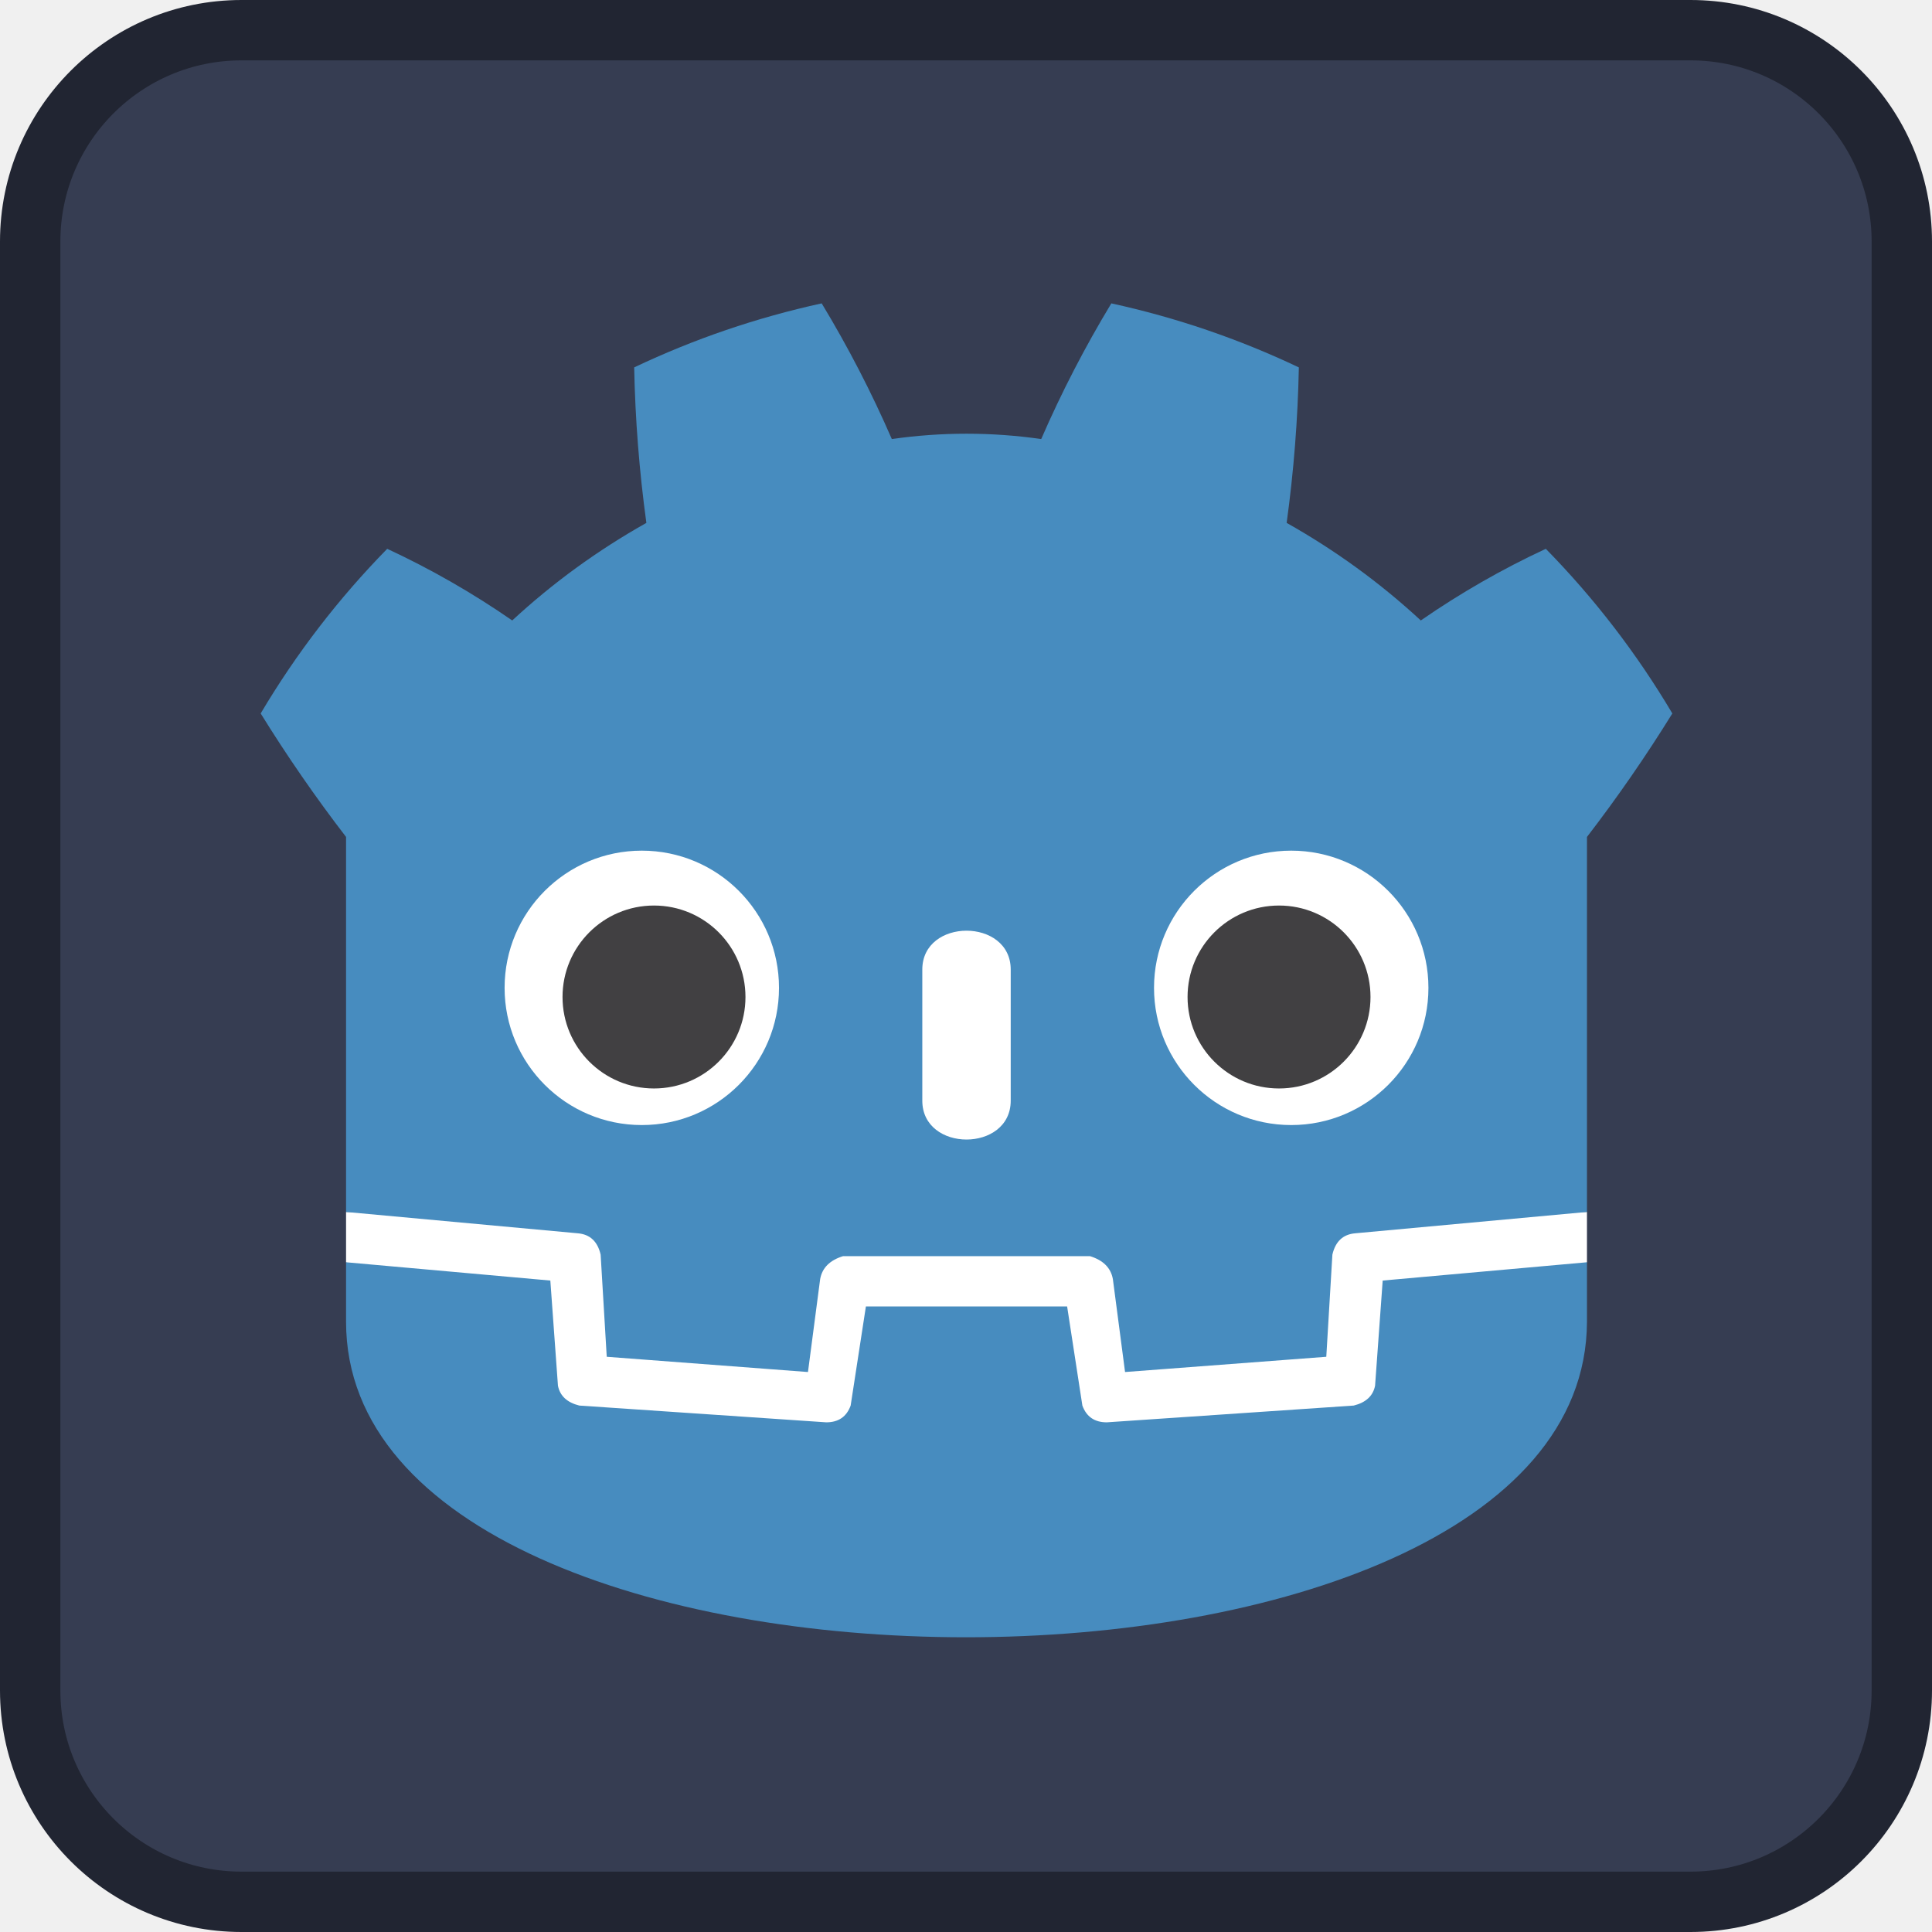
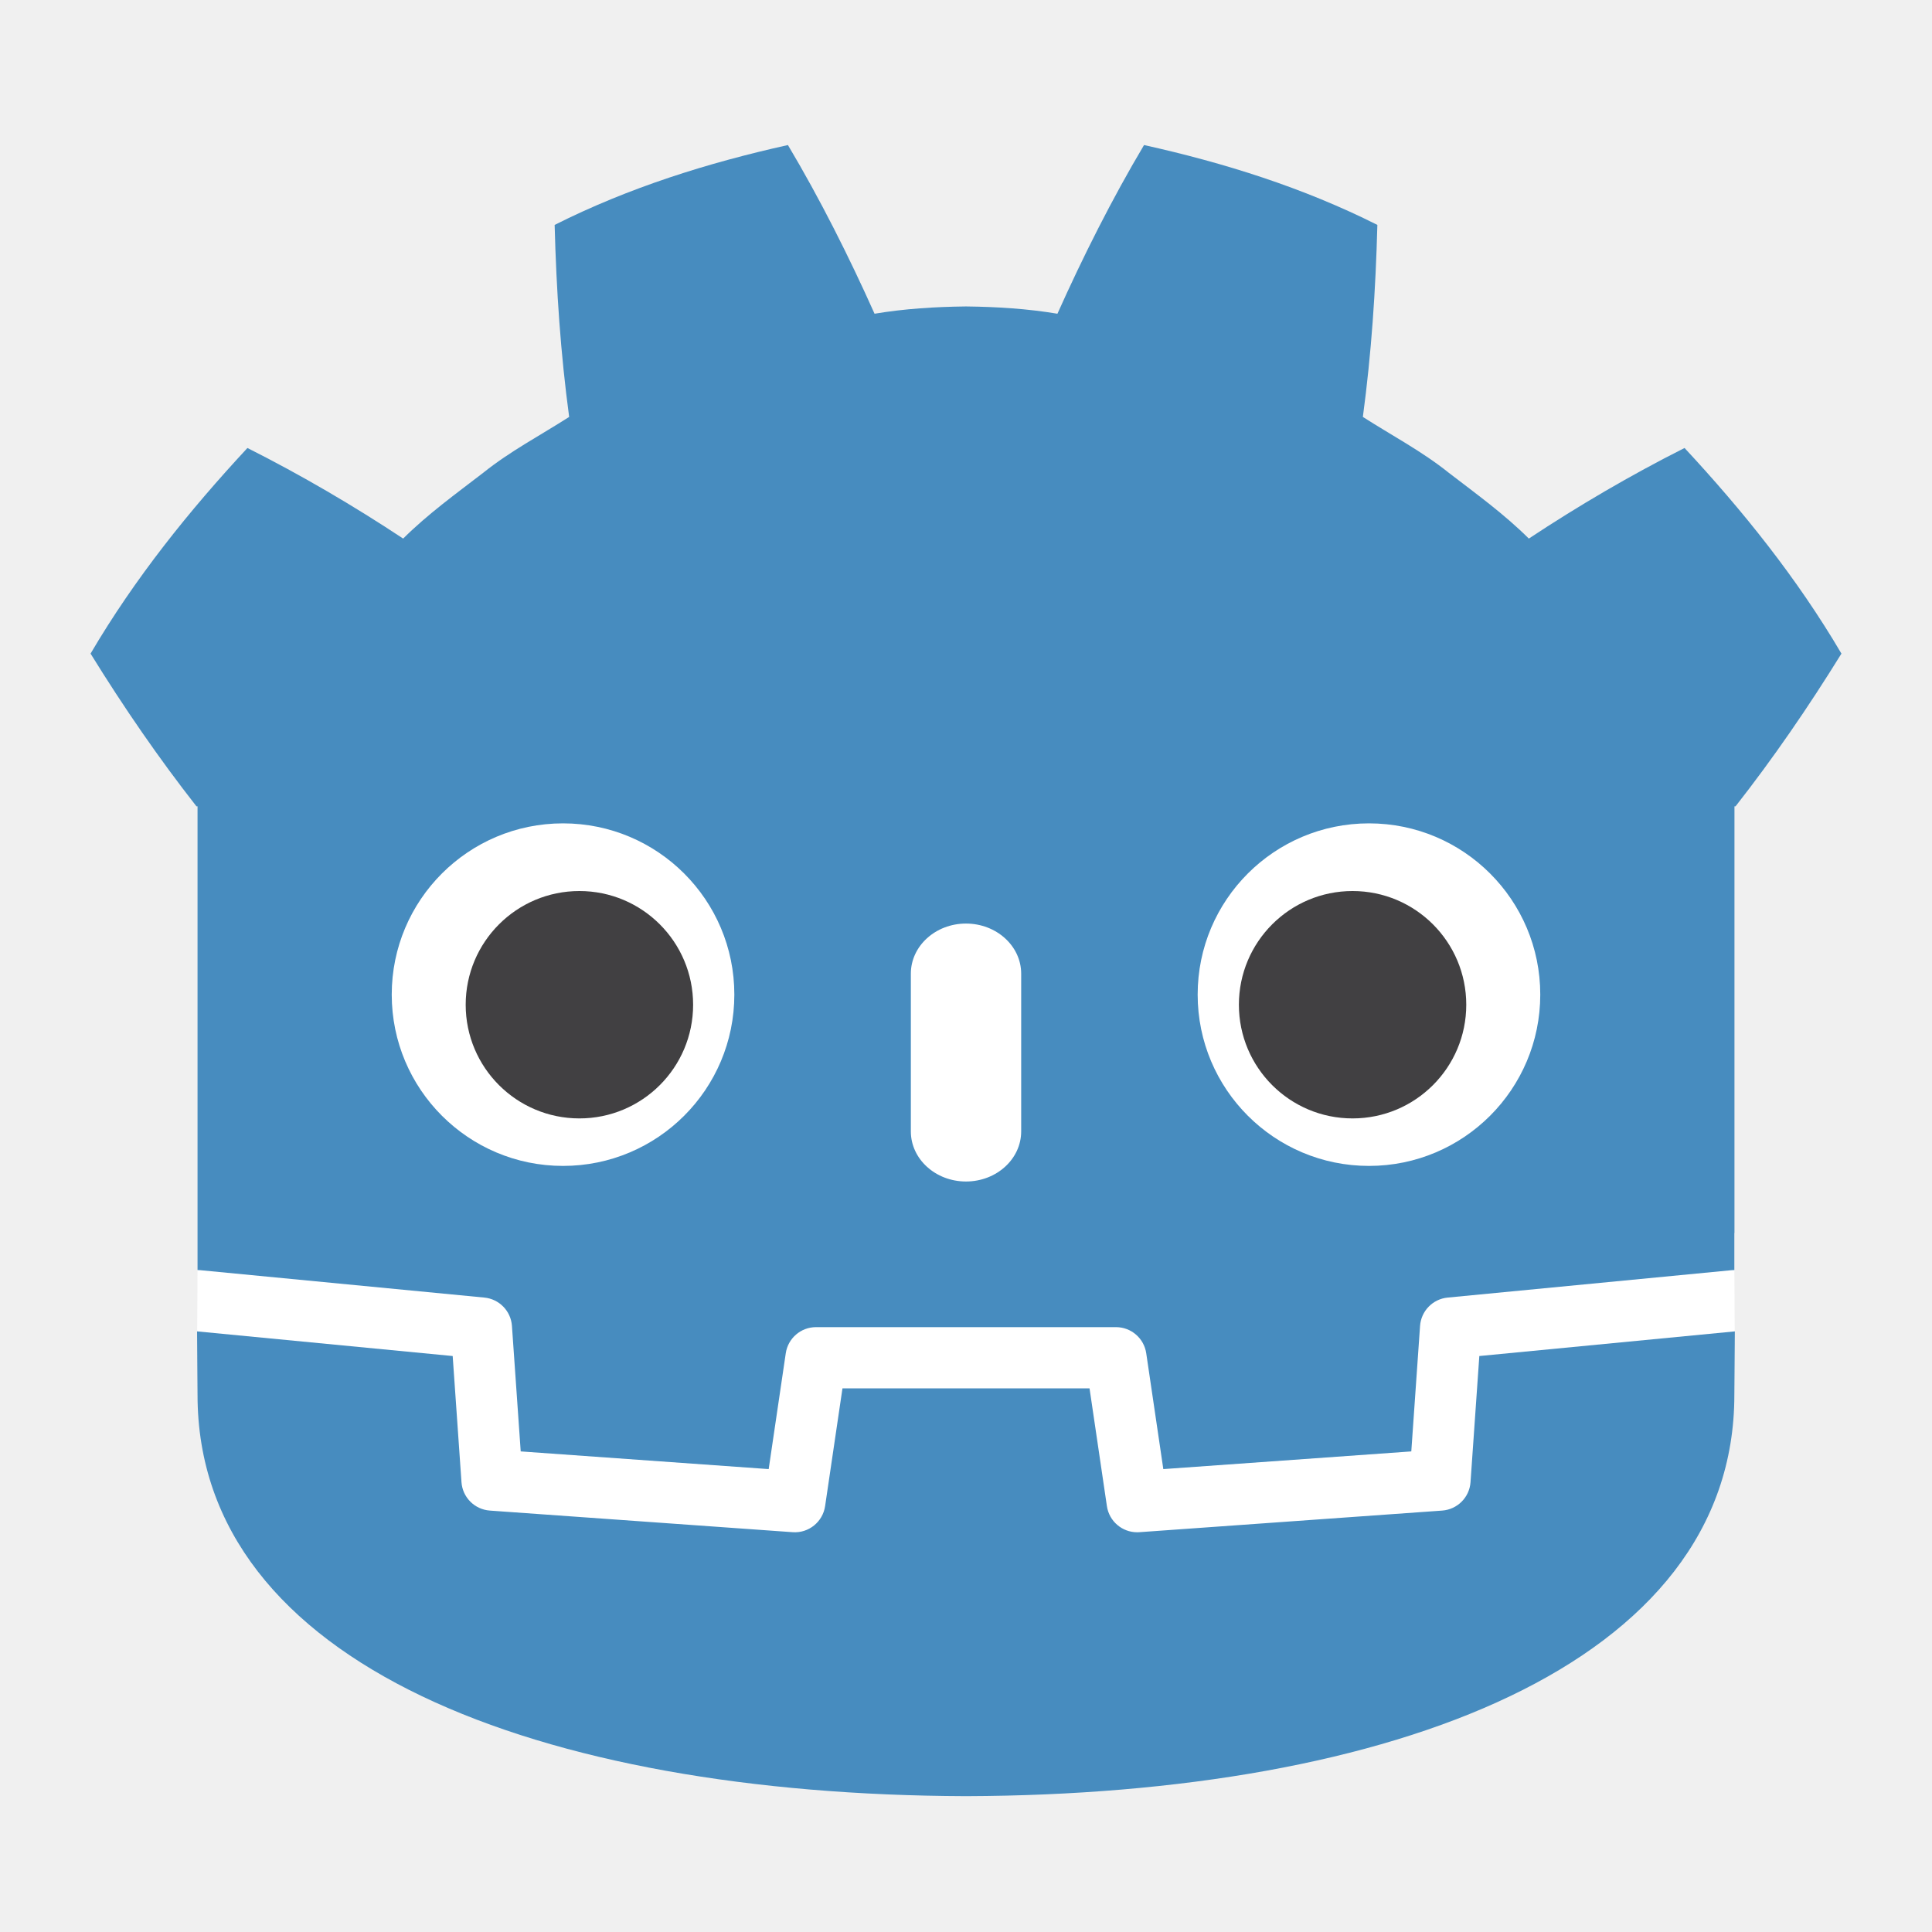
- <svg xmlns="http://www.w3.org/2000/svg" width="128" height="128">
-   <rect width="124" height="124" x="2" y="2" fill="#363d52" stroke="#212532" stroke-width="4" rx="14" />
-   <g fill="#fff" transform="translate(12.322 12.322)scale(.101)">
-     <path d="M105 673v33q407 354 814 0v-33z" />
-     <path fill="#478cbf" d="m105 673 152 14q12 1 15 14l4 67 132 10 8-61q2-11 15-15h162q13 4 15 15l8 61 132-10 4-67q3-13 15-14l152-14V427q30-39 56-81-35-59-83-108-43 20-82 47-40-37-88-64 7-51 8-102-59-28-123-42-26 43-46 89-49-7-98 0-20-46-46-89-64 14-123 42 1 51 8 102-48 27-88 64-39-27-82-47-48 49-83 108 26 42 56 81zm0 33v39c0 276 813 276 814 0v-39l-134 12-5 69q-2 10-14 13l-162 11q-12 0-16-11l-10-65H446l-10 65q-4 11-16 11l-162-11q-12-3-14-13l-5-69z" />
-     <path d="M483 600c0 34 58 34 58 0v-86c0-34-58-34-58 0z" />
-     <circle cx="725" cy="526" r="90" />
-     <circle cx="299" cy="526" r="90" />
-   </g>
-   <g fill="#414042" transform="translate(12.322 12.322)scale(.101)">
-     <circle cx="307" cy="532" r="60" />
-     <circle cx="717" cy="532" r="60" />
+ <svg xmlns="http://www.w3.org/2000/svg" width="1024" height="1024" id="svg3030" version="1.1">
+   <defs id="defs3032" />
+   <g id="layer1" transform="translate(0,-98.51972)">
+     <g id="g78" transform="matrix(4.162611,0,0,-4.162611,919.2406,771.6719)" style="stroke-width:0.32">
+       <path d="m 0,0 c 0,0 -0.325,1.994 -0.515,1.976 l -36.182,-3.491 c -2.879,-0.278 -5.115,-2.574 -5.317,-5.459 l -0.994,-14.247 -27.992,-1.997 -1.904,12.912 c -0.424,2.872 -2.932,5.037 -5.835,5.037 h -38.188 c -2.902,0 -5.41,-2.165 -5.834,-5.037 l -1.905,-12.912 -27.992,1.997 -0.994,14.247 c -0.202,2.886 -2.438,5.182 -5.317,5.46 l -36.2,3.49 c -0.187,0.018 -0.324,-1.978 -0.511,-1.978 l -0.049,-7.83 30.658,-4.944 1.004,-14.374 c 0.203,-2.91 2.551,-5.263 5.463,-5.472 l 38.551,-2.75 c 0.146,-0.01 0.29,-0.016 0.434,-0.016 2.897,0 5.401,2.166 5.825,5.038 l 1.959,13.286 h 28.005 l 1.959,-13.286 c 0.423,-2.871 2.93,-5.037 5.831,-5.037 0.142,0 0.284,0.005 0.423,0.015 l 38.556,2.75 c 2.911,0.209 5.26,2.562 5.463,5.472 l 1.003,14.374 30.645,4.966 z" style="fill:#ffffff;fill-opacity:1;fill-rule:nonzero;stroke:none;stroke-width:0.32" id="path80" />
+     </g>
+     <g id="g82-3" transform="matrix(4.162611,0,0,-4.162611,104.6989,525.907)" style="stroke-width:0.32">
+       <path d="m 0,0 v -47.514 -6.035 -5.492 c 0.108,-0.001 0.216,-0.005 0.323,-0.015 l 36.196,-3.49 c 1.896,-0.183 3.382,-1.709 3.514,-3.609 l 1.116,-15.978 31.574,-2.253 2.175,14.747 c 0.282,1.912 1.922,3.329 3.856,3.329 h 38.188 c 1.933,0 3.573,-1.417 3.855,-3.329 l 2.175,-14.747 31.575,2.253 1.115,15.978 c 0.133,1.9 1.618,3.425 3.514,3.609 l 36.182,3.49 c 0.107,0.01 0.214,0.014 0.322,0.015 v 4.711 l 0.015,0.005 V 0 h 0.134 c 4.795,6.12 9.232,12.569 13.487,19.449 -5.651,9.62 -12.575,18.217 -19.976,26.182 -6.864,-3.455 -13.531,-7.369 -19.828,-11.534 -3.151,3.132 -6.7,5.694 -10.186,8.372 -3.425,2.751 -7.285,4.768 -10.946,7.118 1.09,8.117 1.629,16.108 1.846,24.448 -9.446,4.754 -19.519,7.906 -29.708,10.17 -4.068,-6.837 -7.788,-14.241 -11.028,-21.479 -3.842,0.642 -7.702,0.88 -11.567,0.926 v 0.006 c -0.027,0 -0.052,-0.006 -0.075,-0.006 -0.024,0 -0.049,0.006 -0.073,0.006 V 63.652 C 93.903,63.606 90.046,63.368 86.203,62.726 82.965,69.964 79.247,77.368 75.173,84.205 64.989,81.941 54.915,78.789 45.47,74.035 45.686,65.695 46.225,57.704 47.318,49.587 43.65,47.237 39.795,45.22 36.369,42.469 32.888,39.791 29.333,37.229 26.181,34.097 19.884,38.262 13.219,42.176 6.353,45.631 -1.048,37.666 -7.968,29.069 -13.621,19.449 -9.368,12.569 -4.928,6.12 -0.134,0 Z" style="fill:#478cbf;fill-opacity:1;fill-rule:nonzero;stroke:none;stroke-width:0.32" id="path84-6" />
+     </g>
+     <g id="g86-7" transform="matrix(4.162611,0,0,-4.162611,784.0714,817.2428)" style="stroke-width:0.32">
+       <path d="m 0,0 -1.121,-16.063 c -0.135,-1.936 -1.675,-3.477 -3.611,-3.616 l -38.555,-2.751 c -0.094,-0.007 -0.188,-0.01 -0.281,-0.01 -1.916,0 -3.569,1.406 -3.852,3.33 l -2.211,14.994 H -81.09 l -2.211,-14.994 c -0.297,-2.018 -2.101,-3.469 -4.133,-3.32 l -38.555,2.751 c -1.936,0.139 -3.476,1.68 -3.611,3.616 L -130.721,0 -163.268,3.138 c 0.015,-3.498 0.06,-7.33 0.06,-8.093 0,-34.374 43.605,-50.896 97.781,-51.086 h 0.066 0.067 c 54.176,0.19 97.766,16.712 97.766,51.086 0,0.777 0.047,4.593 0.063,8.093 z" style="fill:#478cbf;fill-opacity:1;fill-rule:nonzero;stroke:none;stroke-width:0.32" id="path88-5" />
+     </g>
+     <g id="g90-3" transform="matrix(4.162611,0,0,-4.162611,389.2148,625.671)" style="stroke-width:0.32">
+       <path d="m 0,0 c 0,-12.052 -9.765,-21.815 -21.813,-21.815 -12.042,0 -21.81,9.763 -21.81,21.815 0,12.044 9.768,21.802 21.81,21.802 C -9.765,21.802 0,12.044 0,0" style="fill:#ffffff;fill-opacity:1;fill-rule:nonzero;stroke:none;stroke-width:0.32" id="path92-5" />
+     </g>
+     <g id="g94-6" transform="matrix(4.162611,0,0,-4.162611,367.3669,631.0568)" style="stroke-width:0.32">
+       <path d="m 0,0 c 0,-7.994 -6.479,-14.473 -14.479,-14.473 -7.996,0 -14.479,6.479 -14.479,14.473 0,7.994 6.483,14.479 14.479,14.479 C -6.479,14.479 0,7.994 0,0" style="fill:#414042;fill-opacity:1;fill-rule:nonzero;stroke:none;stroke-width:0.32" id="path96-2" />
+     </g>
+     <g id="g98-9" transform="matrix(4.162611,0,0,-4.162611,511.9934,724.7395)" style="stroke-width:0.32">
+       <path d="m 0,0 c -3.878,0 -7.021,2.858 -7.021,6.381 v 20.081 c 0,3.52 3.143,6.381 7.021,6.381 3.878,0 7.028,-2.861 7.028,-6.381 V 6.381 C 7.028,2.858 3.878,0 0,0" style="fill:#ffffff;fill-opacity:1;fill-rule:nonzero;stroke:none;stroke-width:0.32" id="path100-1" />
+     </g>
+     <g id="g102-2" transform="matrix(4.162611,0,0,-4.162611,634.7871,625.671)" style="stroke-width:0.32">
+       <path d="m 0,0 c 0,-12.052 9.765,-21.815 21.815,-21.815 12.041,0 21.808,9.763 21.808,21.815 0,12.044 -9.767,21.802 -21.808,21.802 C 9.765,21.802 0,12.044 0,0" style="fill:#ffffff;fill-opacity:1;fill-rule:nonzero;stroke:none;stroke-width:0.32" id="path104-7" />
+     </g>
+     <g id="g106-0" transform="matrix(4.162611,0,0,-4.162611,656.6406,631.0568)" style="stroke-width:0.32">
+       <path d="m 0,0 c 0,-7.994 6.477,-14.473 14.471,-14.473 8.002,0 14.479,6.479 14.479,14.473 0,7.994 -6.477,14.479 -14.479,14.479 C 6.477,14.479 0,7.994 0,0" style="fill:#414042;fill-opacity:1;fill-rule:nonzero;stroke:none;stroke-width:0.32" id="path108-9" />
+     </g>
  </g>
</svg>
